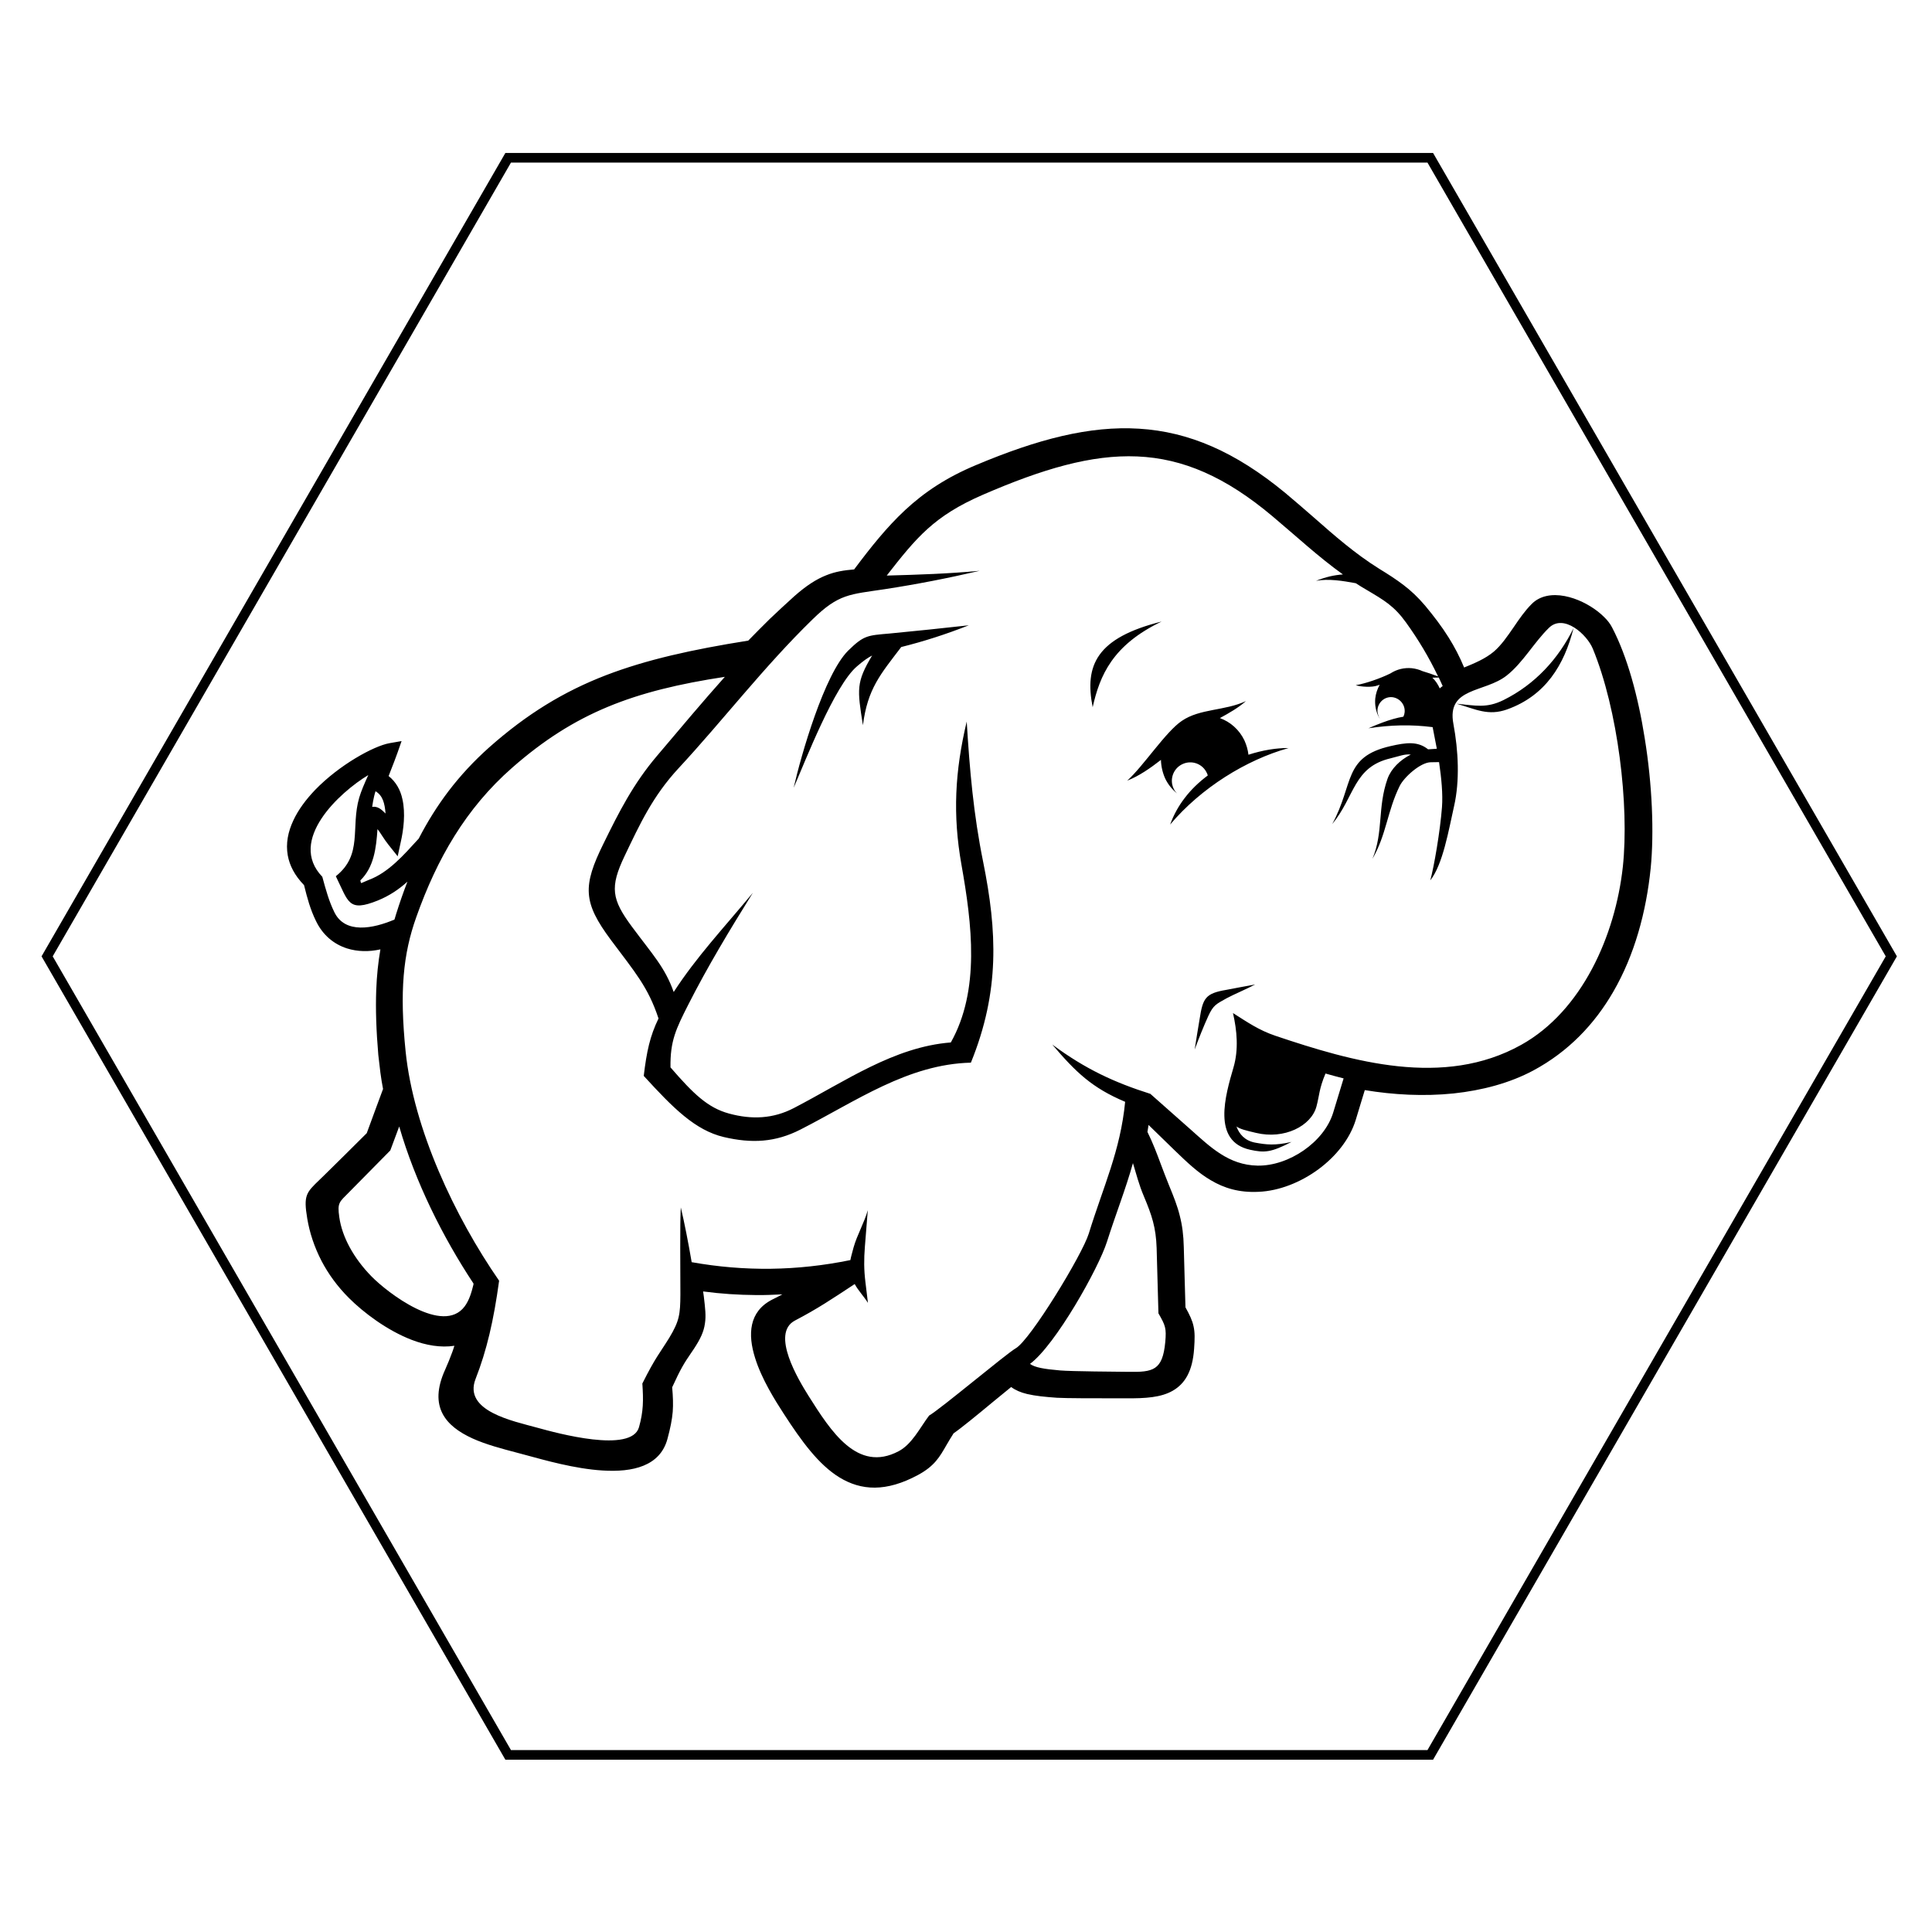
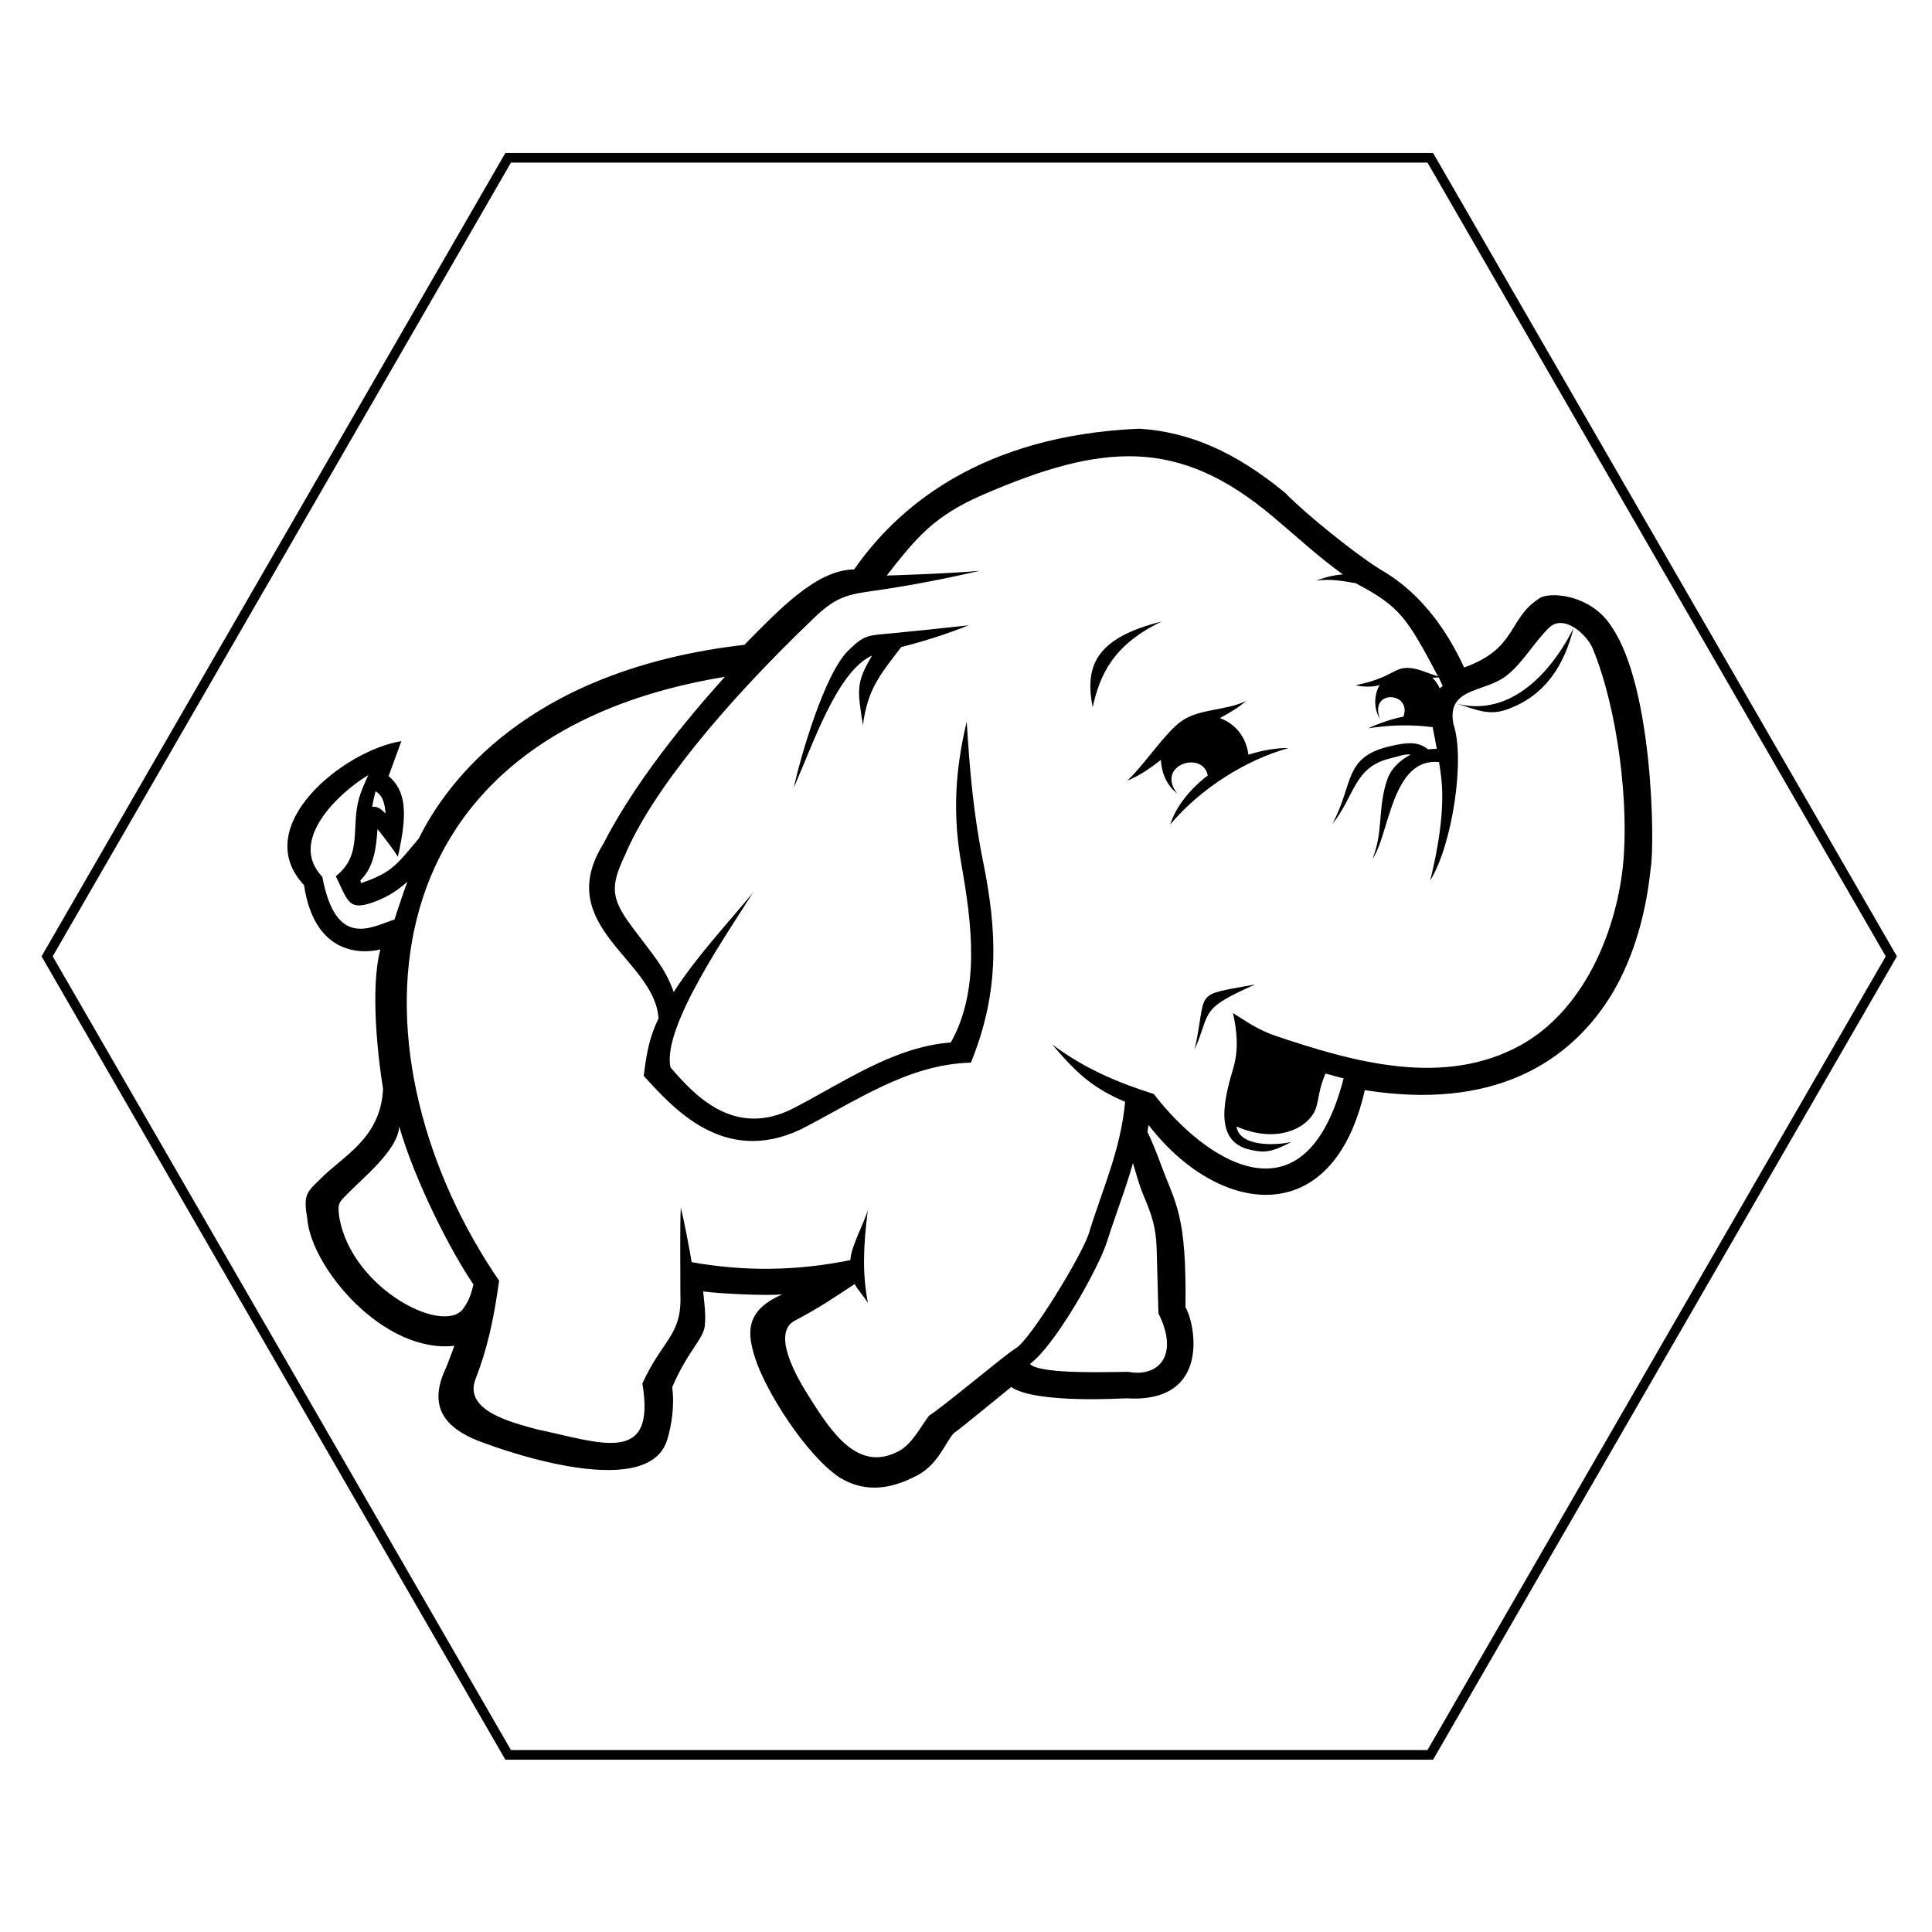
<svg xmlns="http://www.w3.org/2000/svg" style="isolation:isolate" viewBox="0 0 200 200" width="200" height="200">
  <defs>
-     <clipPath id="_clipPath_teFMU5a9W9EVkueUQeoQtygvh85ATH0z">
+     <clipPath id="_clipPath_lsO0URb9jUx5bIsmaRWB21TZ7nJcK2JZ">
      <rect width="200" height="200" />
    </clipPath>
  </defs>
-   <g clip-path="url(#_clipPath_teFMU5a9W9EVkueUQeoQtygvh85ATH0z)">
-     <g style="isolation:isolate" id="Layer 0">
-       <polygon points="52.606,181.667,4.878,99,52.606,16.333,148.061,16.333,195.789,99,148.061,181.667" fill="none" vector-effect="non-scaling-stroke" stroke-width="1" stroke="rgb(0,0,0)" stroke-linejoin="miter" stroke-linecap="square" stroke-miterlimit="3" />
-     </g>
-     <g style="isolation:isolate" id="Hadoop">
-       <g id="_x33_e91140ac1bfb9903b91c1b0ca0929ce">
-         <path d=" M 162.89 65.032 C 161.938 68.811 160.005 72.014 156.009 73.441 C 154.048 74.134 152.793 73.427 150.788 72.85 C 152.75 73.038 153.875 73.34 155.634 72.475 C 158.923 70.845 161.332 68.191 162.89 65.032 Z  M 170.88 89.856 C 170.419 94.428 169.193 98.885 167.015 102.649 C 165.068 106.025 162.356 108.866 158.735 110.813 C 156.283 112.126 153.428 112.876 150.471 113.193 C 147.398 113.511 144.24 113.337 141.283 112.847 C 141.139 113.309 141.009 113.77 140.865 114.217 C 140.691 114.794 140.518 115.371 140.345 115.934 C 139.739 117.91 138.297 119.698 136.509 121.025 C 134.662 122.396 132.398 123.29 130.292 123.376 C 128.287 123.477 126.729 123.001 125.345 122.179 C 124.003 121.4 122.864 120.304 121.623 119.107 L 119.993 117.52 C 119.633 117.16 119.258 116.814 118.897 116.453 C 118.854 116.713 118.825 116.958 118.782 117.174 C 119.359 118.342 119.763 119.424 120.181 120.549 L 120.181 120.549 C 120.441 121.242 120.715 121.963 121.032 122.742 C 121.508 123.896 121.883 124.848 122.128 125.843 C 122.388 126.852 122.518 127.862 122.546 129.117 C 122.575 130.184 122.604 131.252 122.633 132.319 C 122.662 133.329 122.691 134.324 122.719 135.334 C 123.167 136.141 123.426 136.689 123.556 137.295 C 123.7 137.944 123.686 138.579 123.614 139.617 C 123.455 141.94 122.676 143.238 121.393 143.973 C 120.181 144.666 118.58 144.767 116.604 144.752 C 116.301 144.752 115.811 144.752 115.219 144.752 C 113.301 144.752 110.315 144.752 109.406 144.695 C 108.18 144.608 107.171 144.507 106.32 144.305 C 105.656 144.146 105.123 143.916 104.675 143.584 C 104.012 144.118 103.435 144.594 102.858 145.07 C 101.156 146.483 99.411 147.911 98.718 148.373 C 98.444 148.791 98.214 149.195 97.983 149.584 C 97.262 150.839 96.742 151.762 95.04 152.685 C 91.723 154.474 89.156 154.315 86.905 152.945 C 84.756 151.632 82.982 149.209 81.136 146.353 C 80.256 144.997 78.843 142.762 78.165 140.569 C 77.4 138.146 77.516 135.781 79.924 134.54 C 80.04 134.483 80.155 134.425 80.271 134.367 C 80.516 134.237 80.761 134.122 80.992 133.992 C 80.069 134.035 79.16 134.079 78.237 134.064 C 76.434 134.05 74.631 133.935 72.785 133.689 C 72.813 133.906 72.842 134.079 72.857 134.194 C 73.001 135.42 73.102 136.213 72.972 137.021 C 72.857 137.843 72.525 138.579 71.833 139.632 C 71.789 139.704 71.631 139.935 71.501 140.122 C 70.852 141.074 70.477 141.651 69.583 143.613 C 69.669 144.579 69.698 145.373 69.64 146.151 C 69.568 146.988 69.395 147.839 69.092 148.964 C 68.328 151.777 65.501 152.426 62.371 152.224 C 59.5 152.051 56.342 151.142 54.524 150.652 C 54.135 150.551 53.803 150.464 53.5 150.378 C 51.971 149.974 50.312 149.541 48.913 148.906 C 46.13 147.637 44.341 145.632 46.072 141.81 C 46.346 141.204 46.591 140.584 46.822 139.964 C 46.908 139.747 46.966 139.531 47.038 139.315 C 45.625 139.531 44.11 139.271 42.639 138.709 C 40.072 137.728 37.62 135.867 36.12 134.367 C 34.922 133.17 33.985 131.872 33.292 130.545 C 32.542 129.103 32.052 127.617 31.807 126.146 C 31.403 123.737 31.691 123.463 33.105 122.107 C 33.321 121.905 33.552 121.674 33.61 121.617 C 34.317 120.924 35.009 120.232 35.716 119.54 C 36.466 118.804 37.216 118.054 37.966 117.304 C 38.312 116.381 38.644 115.458 38.99 114.52 C 39.206 113.929 39.437 113.323 39.653 112.732 C 39.552 112.184 39.451 111.621 39.379 111.044 C 39.293 110.381 39.221 109.76 39.163 109.212 C 38.947 106.674 38.874 104.481 38.947 102.505 C 39.004 100.991 39.149 99.606 39.379 98.279 C 38.211 98.539 37.014 98.524 35.918 98.178 C 34.576 97.745 33.408 96.822 32.687 95.293 C 32.413 94.731 32.196 94.168 31.994 93.534 C 31.821 92.971 31.648 92.351 31.475 91.63 C 30.509 90.635 29.975 89.596 29.788 88.543 C 29.571 87.317 29.816 86.105 30.364 84.937 C 30.884 83.812 31.691 82.745 32.615 81.778 C 35.124 79.182 38.687 77.22 40.331 76.932 L 41.572 76.716 L 41.153 77.913 C 40.937 78.519 40.692 79.153 40.447 79.773 C 40.375 79.961 40.302 80.134 40.23 80.336 C 40.995 80.942 41.456 81.778 41.658 82.73 C 41.99 84.202 41.774 85.904 41.485 87.173 L 41.168 88.644 L 40.201 87.432 C 39.971 87.144 39.769 86.841 39.581 86.553 C 39.408 86.293 39.249 86.033 39.076 85.831 C 38.947 87.807 38.701 89.784 37.302 91.139 C 37.346 91.312 37.36 91.399 37.389 91.413 C 37.418 91.428 37.648 91.298 38.225 91.067 C 39.221 90.692 40.1 90.058 40.923 89.322 C 41.774 88.558 42.552 87.678 43.346 86.812 C 44.24 85.081 45.264 83.437 46.447 81.879 C 47.658 80.293 49.043 78.793 50.644 77.365 C 54.567 73.889 58.375 71.581 62.702 69.908 C 66.943 68.278 71.66 67.239 77.458 66.316 C 78.193 65.566 78.929 64.816 79.694 64.066 C 80.516 63.287 81.352 62.508 82.232 61.715 C 83.473 60.619 84.511 59.955 85.535 59.551 C 86.458 59.176 87.381 59.032 88.42 58.946 C 90.194 56.58 91.809 54.561 93.699 52.801 C 95.689 50.955 97.968 49.426 101.041 48.142 C 107.416 45.459 112.81 44.06 117.916 44.378 C 123.066 44.695 127.869 46.758 133.032 51.013 C 133.999 51.82 134.994 52.686 135.989 53.551 C 138.153 55.455 140.273 57.316 142.768 58.874 C 143.706 59.45 144.499 59.955 145.293 60.561 C 146.071 61.152 146.778 61.816 147.528 62.696 C 148.423 63.778 149.245 64.845 149.966 65.999 C 150.572 66.965 151.105 67.989 151.567 69.1 C 152.62 68.667 153.745 68.206 154.639 67.456 C 155.418 66.792 156.053 65.855 156.702 64.917 C 157.279 64.066 157.856 63.229 158.534 62.552 C 158.75 62.321 159.01 62.133 159.284 61.989 C 160.337 61.441 161.664 61.527 162.933 61.96 C 164.116 62.364 165.269 63.085 166.048 63.864 C 166.409 64.21 166.697 64.585 166.885 64.96 C 168.457 67.96 169.582 72.114 170.26 76.413 C 171.039 81.201 171.241 86.192 170.88 89.856 Z  M 148.942 70.138 C 148.711 70.138 148.495 70.153 148.278 70.153 C 148.61 70.47 148.855 70.845 149.043 71.263 C 149.129 71.177 149.245 71.09 149.346 71.018 C 149.216 70.73 149.072 70.427 148.942 70.138 Z  M 38.528 83.524 C 39.105 83.452 39.466 83.769 39.913 84.216 C 39.826 83.149 39.624 82.355 38.874 81.908 C 38.817 82.081 38.773 82.254 38.73 82.427 C 38.644 82.774 38.586 83.134 38.528 83.524 Z  M 40.836 95.192 C 40.894 95.005 40.951 94.817 41.009 94.615 C 41.37 93.462 41.759 92.351 42.177 91.269 C 41.298 92.062 40.317 92.726 39.12 93.216 C 36.033 94.457 36.091 93.389 34.764 90.707 C 37.591 88.457 36.278 85.687 37.187 82.572 C 37.403 81.85 37.706 81.158 38.124 80.235 C 35.168 82.009 29.73 86.985 33.365 90.764 C 33.754 92.192 34.057 93.288 34.605 94.414 C 35.716 96.721 38.629 96.13 40.836 95.192 Z  M 49.014 132.867 C 45.856 128.093 43 122.396 41.326 116.612 C 41.024 117.434 40.706 118.27 40.403 119.093 C 38.99 120.52 37.576 121.948 36.163 123.391 C 35.11 124.458 34.908 124.487 35.124 126.001 C 35.413 128.064 36.624 130.256 38.442 132.117 C 40.1 133.819 45.856 138.247 48.106 135.233 C 48.582 134.584 48.812 133.79 49.014 132.968 C 49.014 132.925 49.014 132.91 49.014 132.867 Z  M 118.407 123.823 C 117.902 122.641 117.628 121.53 117.282 120.405 C 116.532 123.088 115.522 125.626 114.599 128.526 C 113.734 131.281 109.248 139.257 106.623 141.19 C 107.142 141.565 108.079 141.723 109.753 141.868 C 110.935 141.969 115.609 141.997 116.791 142.012 C 119.373 142.055 120.354 141.868 120.628 138.925 C 120.758 137.483 120.642 137.209 119.921 135.954 C 119.864 133.704 119.791 131.439 119.734 129.189 C 119.662 127.054 119.243 125.814 118.407 123.823 Z  M 164.88 67.138 C 164.274 65.682 161.88 63.504 160.351 64.989 C 158.808 66.489 157.654 68.61 155.966 69.936 C 153.673 71.739 149.735 71.119 150.456 74.942 C 150.976 77.725 151.12 80.841 150.528 83.437 C 149.966 85.932 149.375 89.466 148.062 91.139 C 148.451 89.726 149.086 86.033 149.274 83.552 C 149.375 82.197 149.216 80.552 148.971 78.894 C 148.682 78.894 148.394 78.908 148.105 78.908 C 147.052 78.922 145.35 80.437 144.889 81.375 C 143.605 83.985 143.518 86.423 142.076 88.904 C 143.23 86.12 142.581 83.61 143.634 80.624 C 144.009 79.572 144.946 78.663 146.043 78.115 C 145.437 78.028 144.831 78.288 143.937 78.504 C 140.1 79.413 140.273 82.442 137.908 85.312 C 140.187 81.129 139.018 78.36 143.951 77.235 C 145.581 76.86 146.764 76.716 147.831 77.567 C 147.86 77.567 147.874 77.567 147.903 77.567 C 148.177 77.552 148.466 77.523 148.74 77.509 C 148.596 76.744 148.451 75.994 148.307 75.273 C 146.057 74.985 143.966 75.042 141.658 75.389 C 142.163 75.172 142.639 74.97 143.115 74.797 C 143.85 74.523 144.571 74.307 145.278 74.191 C 145.35 74.047 145.394 73.889 145.408 73.73 C 145.48 72.951 144.903 72.259 144.124 72.172 C 143.345 72.1 142.682 72.677 142.595 73.456 C 142.567 73.759 142.682 74.134 142.855 74.437 C 142.812 74.365 142.783 74.307 142.74 74.235 L 142.74 74.235 C 142.437 73.658 142.307 72.994 142.365 72.316 C 142.422 71.797 142.581 71.321 142.826 70.888 C 142.754 70.903 142.667 70.932 142.595 70.961 C 142.047 71.177 140.879 71.105 140.345 70.932 C 141.384 70.759 142.927 70.211 143.922 69.72 C 143.951 69.706 143.98 69.691 143.994 69.677 C 144.615 69.287 145.365 69.1 146.144 69.172 C 146.533 69.215 146.908 69.316 147.254 69.475 C 147.716 69.605 148.235 69.792 148.87 70.023 C 147.918 68.033 146.85 66.244 145.552 64.441 C 144.326 62.739 143.302 62.148 141.499 61.08 C 141.11 60.85 140.72 60.619 140.345 60.374 C 139.004 60.128 137.518 59.883 136.235 60.128 C 137.287 59.71 138.095 59.537 139.018 59.465 C 136.465 57.633 134.258 55.57 131.734 53.45 C 121.998 45.258 114.123 45.849 101.719 51.229 C 96.685 53.421 94.882 55.628 91.795 59.58 C 91.824 59.58 91.853 59.58 91.896 59.58 C 95.04 59.494 98.17 59.393 101.416 59.09 C 98.069 59.869 94.867 60.489 91.579 60.994 C 87.958 61.542 86.833 61.455 84.107 64.124 C 79.073 69.028 74.847 74.567 70.232 79.543 C 67.563 82.427 66.236 85.312 64.664 88.601 C 63.106 91.861 63.323 93.101 65.414 95.928 C 67.549 98.813 68.833 100.125 69.741 102.693 C 72.092 99.058 74.934 96.043 77.934 92.423 C 75.496 96.346 73.261 100.039 71.241 104.02 C 69.986 106.501 69.366 107.755 69.409 110.496 C 71.775 113.222 73.246 114.664 75.453 115.27 C 77.818 115.919 80.04 115.818 82.174 114.708 C 87.482 111.953 92.531 108.376 98.43 107.914 C 101.473 102.491 100.622 95.668 99.526 89.495 C 98.617 84.36 98.848 79.846 100.074 74.696 C 100.377 79.687 100.781 84.331 101.776 89.221 C 103.219 96.39 103.522 102.592 100.507 110.006 C 93.987 110.164 88.636 113.987 82.867 116.929 C 80.271 118.256 77.833 118.386 74.934 117.708 C 71.962 117.001 69.698 114.722 66.64 111.376 C 66.943 108.852 67.275 107.279 68.169 105.433 C 67.087 102.159 65.731 100.645 63.236 97.298 C 60.351 93.418 60.294 91.731 62.486 87.303 C 64.058 84.101 65.544 81.144 68.039 78.216 C 70.491 75.317 72.756 72.619 75.035 70.066 C 65.558 71.509 59.5 73.788 53.024 79.471 C 48.221 83.682 45.221 88.918 43.086 94.962 C 41.73 98.77 41.355 102.621 41.99 108.852 C 42.812 116.886 47.082 125.958 51.668 132.579 C 51.106 136.704 50.385 139.805 49.231 142.747 C 47.933 146.079 53.111 147.103 55.62 147.796 C 57.654 148.358 65.385 150.479 66.15 147.738 C 66.611 146.094 66.611 144.954 66.496 143.223 C 67.866 140.483 68.284 140.108 69.28 138.492 C 70.333 136.747 70.419 136.055 70.434 134.021 C 70.434 131.382 70.376 126.679 70.477 124.992 C 70.837 126.506 71.256 128.627 71.602 130.66 C 77.097 131.641 82.535 131.569 88.03 130.444 C 88.103 130.055 88.232 129.636 88.362 129.131 C 88.723 127.848 89.473 126.564 89.833 125.28 C 89.732 126.55 89.631 127.804 89.531 129.074 C 89.43 130.372 89.43 131.425 89.588 132.723 C 89.675 133.444 89.761 134.151 89.848 134.872 C 89.444 134.223 88.838 133.588 88.478 132.925 C 86.04 134.526 84.684 135.449 82.29 136.704 C 79.751 138.045 82.665 142.848 83.703 144.507 C 86.011 148.156 88.752 152.483 93.021 150.233 C 94.42 149.498 95.242 147.781 96.18 146.541 C 97.435 145.805 104.098 140.194 105.151 139.574 C 106.651 138.723 112.032 129.896 112.709 127.703 C 114.21 122.828 115.984 119.136 116.474 114.059 C 113.056 112.616 111.382 111.015 108.93 108.13 C 112.378 110.683 115.363 112.054 119.085 113.236 C 120.441 114.434 121.811 115.645 123.224 116.9 C 125.287 118.732 127.176 120.607 130.177 120.665 C 133.407 120.722 137.071 118.242 138.009 115.184 C 138.369 114.001 138.73 112.818 139.09 111.635 C 138.456 111.477 137.821 111.304 137.215 111.131 C 136.537 112.746 136.595 113.366 136.278 114.549 C 135.73 116.568 132.946 117.982 130.018 117.275 C 128.979 117.03 128.374 116.886 127.999 116.612 C 128.287 117.405 128.864 118.083 129.931 118.285 C 131.114 118.501 131.98 118.602 133.696 118.213 C 131.576 119.309 130.898 119.352 129.398 119.02 C 125.446 118.141 126.845 113.395 127.696 110.482 C 128.229 108.65 128.056 106.703 127.638 104.871 C 129.138 105.823 130.321 106.645 132.023 107.222 C 139.999 109.905 149.447 112.645 157.481 108.159 C 163.769 104.654 167.217 96.851 167.996 89.726 C 168.673 83.379 167.491 73.456 164.88 67.138 Z  M 124.191 105.448 C 124.032 106.443 123.816 107.655 123.671 108.65 C 124.09 107.525 124.595 106.241 125.085 105.174 C 125.604 104.049 125.893 103.948 126.974 103.342 C 127.753 102.924 129.167 102.332 129.931 101.914 C 129.138 102.044 127.71 102.332 126.917 102.476 C 124.782 102.837 124.522 103.342 124.191 105.448 Z  M 87.8 67.355 C 85.333 69.807 82.924 78.187 82.16 81.548 C 83.372 78.764 86.386 70.961 88.708 68.985 C 89.343 68.436 89.805 68.105 90.281 67.859 C 88.622 70.643 88.737 71.336 89.329 75.071 C 89.819 71.278 91.146 69.807 93.295 66.98 C 95.661 66.388 97.867 65.682 100.291 64.73 C 97.565 65.032 94.838 65.321 92.098 65.581 C 89.805 65.782 89.43 65.754 87.8 67.355 Z  M 128.821 76.644 C 128.287 75.533 127.364 74.725 126.282 74.336 C 127.263 73.802 128.215 73.254 128.979 72.576 C 126.787 73.6 124.22 73.34 122.344 74.624 C 120.671 75.749 118.378 79.297 116.69 80.812 C 117.916 80.336 119.085 79.514 120.181 78.663 C 120.195 79.297 120.34 79.961 120.614 80.581 C 120.917 81.216 121.349 81.735 121.854 82.139 C 121.71 81.995 121.58 81.836 121.493 81.634 C 121.046 80.697 121.45 79.557 122.388 79.11 C 123.34 78.648 124.479 79.052 124.926 80.004 C 124.97 80.091 125.013 80.192 125.027 80.278 C 124.119 80.956 123.296 81.735 122.604 82.658 C 121.998 83.452 121.493 84.36 121.133 85.355 C 124.349 81.548 129.008 78.663 133.393 77.437 C 132.167 77.422 130.71 77.653 129.239 78.129 C 129.181 77.624 129.037 77.12 128.821 76.644 Z  M 113.113 73.211 C 113.849 69.936 115.161 66.778 120.253 64.34 C 113.517 66.028 112.248 68.855 113.113 73.211 Z " fill="rgb(0,0,0)" />
+   <g clip-path="url(#_clipPath_lsO0URb9jUx5bIsmaRWB21TZ7nJcK2JZ)">
+     <clipPath id="_clipPath_eA6BhxdzNBdBThMXPxNCtvGqJYWiChjj">
+       <rect x="0" y="0" width="200" height="200" transform="matrix(1,0,0,1,0,0)" fill="rgb(255,255,255)" />
+     </clipPath>
+     <g clip-path="url(#_clipPath_eA6BhxdzNBdBThMXPxNCtvGqJYWiChjj)">
+       <g>
+         <g>
+           <path d=" M 52.606 181.667 L 4.878 99 L 52.606 16.333 L 148.061 16.333 L 195.789 99 L 148.061 181.667 L 52.606 181.667 Z " fill="none" vector-effect="non-scaling-stroke" stroke-width="1" stroke="rgb(0,0,0)" stroke-opacity="100" stroke-linejoin="miter" stroke-linecap="square" stroke-miterlimit="3" />
+         </g>
+         <g>
+           <g>
+             <path d=" M 162.89 65.032 C 161.938 68.811 160.005 72.014 156.009 73.441 C 154.048 74.134 152.793 73.427 150.788 72.85 C 157.148 74.443 161.332 68.191 162.89 65.032 Z  M 170.88 89.856 C 170.419 94.428 169.193 98.885 167.015 102.649 C 162.531 110.219 154.344 114.938 141.283 112.847 C 137.938 127.656 126 125.719 118.897 116.453 C 118.854 116.713 118.825 116.958 118.782 117.174 Q 119.359 118.342 120.181 120.549 C 121.713 124.716 122.844 125.656 122.719 135.334 C 123.656 136.781 125.531 145.312 116.604 144.752 C 116.301 144.752 107.227 145.336 104.675 143.584 C 104.012 144.118 99.411 147.911 98.718 148.373 C 97.781 149.469 97.125 151.531 95.04 152.685 C 91.723 154.474 89.156 154.315 86.905 152.945 C 83.438 150.625 79.25 144 78.165 140.569 C 77.4 138.146 77.004 135.703 80.992 133.992 C 79.438 134.156 74.631 133.935 72.785 133.689 C 72.813 133.906 73.102 136.213 72.972 137.021 C 73 138.5 71.25 139.688 69.583 143.613 C 69.844 145.406 69.531 147.531 69.092 148.964 C 67.125 155.906 50.312 149.541 48.913 148.906 C 46.13 147.637 44.341 145.632 46.072 141.81 C 46.346 141.204 46.966 139.531 47.038 139.315 C 39.75 140.156 32.219 131.281 31.807 126.146 C 31.403 123.737 31.691 123.463 33.105 122.107 C 35.438 119.688 39.406 117.906 39.653 112.732 C 39.219 110.063 38.25 102.469 39.379 98.279 C 37.563 98.75 32.563 98.969 31.475 91.63 C 25.75 85.531 35.625 77.656 41.547 76.727 Q 40.302 80.134 40.23 80.336 C 42.031 81.891 42.219 84.109 41.188 88.688 C 40.5 87.594 39.249 86.033 39.076 85.831 C 38.947 87.807 38.701 89.784 37.302 91.139 C 37.346 91.312 37.36 91.399 37.389 91.413 C 40.641 90.328 41.156 89.391 43.346 86.812 C 46.219 81 54.636 69.34 77.062 66.75 C 80.761 62.996 84.531 59 88.42 58.946 C 92.906 52.5 101.531 45.094 117.916 44.378 C 123.066 44.695 127.869 46.758 133.032 51.013 C 135.094 53.156 140.273 57.316 142.768 58.874 C 144.391 59.828 148.391 62.219 151.567 69.1 C 157.094 67.109 156.063 64.094 159.284 61.989 C 160.203 61.203 164.703 61.422 166.885 64.96 C 171.125 71.25 171.313 87.406 170.88 89.856 Z  M 148.942 70.138 C 148.711 70.138 148.495 70.153 148.278 70.153 C 148.61 70.47 148.855 70.845 149.043 71.263 C 149.129 71.177 149.245 71.09 149.346 71.018 C 149.216 70.73 149.072 70.427 148.942 70.138 Z  M 38.528 83.524 C 39.105 83.452 39.466 83.769 39.913 84.216 C 39.826 83.149 39.624 82.355 38.874 81.908 C 38.817 82.081 38.586 83.134 38.528 83.524 Z  M 40.836 95.192 C 40.894 95.005 41.759 92.351 42.177 91.269 C 41.298 92.062 40.317 92.726 39.12 93.216 C 36.033 94.457 36.091 93.389 34.764 90.707 C 37.591 88.457 36.278 85.687 37.187 82.572 C 37.403 81.85 37.706 81.158 38.124 80.235 C 35.168 82.009 29.73 86.985 33.365 90.764 C 34.781 98.281 38.406 95.969 40.836 95.192 Z  M 41.326 116.612 C 41.219 119 37.576 121.948 36.163 123.391 C 35.11 124.458 34.908 124.487 35.124 126.001 C 36.406 133.563 46.406 138.531 48.106 135.233 C 48.582 134.584 48.812 133.79 49.014 132.968 C 46.719 129.625 43 122.396 41.326 116.612 Z  M 118.407 123.823 C 117.902 122.641 117.628 121.53 117.282 120.405 C 116.532 123.088 115.522 125.626 114.599 128.526 C 113.734 131.281 109.248 139.257 106.623 141.19 C 107.594 142.344 115.609 141.997 116.791 142.012 C 119.812 142.594 122.156 140.437 119.921 135.954 C 119.864 133.704 119.791 131.439 119.734 129.189 C 119.662 127.054 119.243 125.814 118.407 123.823 Z  M 164.88 67.138 C 164.274 65.682 161.88 63.504 160.351 64.989 C 158.808 66.489 157.654 68.61 155.966 69.936 C 153.673 71.739 149.735 71.119 150.456 74.942 C 151.688 78.563 150.352 87.422 148.062 91.139 C 149.906 83.578 149.216 80.552 148.971 78.894 C 144.023 78.375 143.813 86.555 142.076 88.904 C 143.23 86.12 142.581 83.61 143.634 80.624 C 144.009 79.572 144.946 78.663 146.043 78.115 C 145.437 78.028 144.831 78.288 143.937 78.504 C 140.1 79.413 140.273 82.442 137.908 85.312 C 140.187 81.129 139.018 78.36 143.951 77.235 C 145.581 76.86 146.764 76.716 147.831 77.567 C 147.86 77.567 148.466 77.523 148.74 77.509 C 148.596 76.744 148.451 75.994 148.307 75.273 C 146.057 74.985 143.966 75.042 141.658 75.389 C 142.594 74.93 144.203 74.375 145.278 74.191 C 146.219 71.625 141.688 71.289 142.855 74.437 C 141.984 72.984 142.461 71.492 142.826 70.888 C 142.254 71.168 140.879 71.105 140.345 70.932 C 144.34 70.125 144.246 68.93 146.144 69.172 C 147.023 69.293 147.781 69.68 148.87 70.023 C 145.594 63.828 144.875 62.781 140.345 60.374 C 139.004 60.128 137.518 59.883 136.235 60.128 C 137.287 59.71 138.095 59.537 139.018 59.465 C 136.465 57.633 134.258 55.57 131.734 53.45 C 121.998 45.258 114.123 45.849 101.719 51.229 C 96.685 53.421 94.882 55.628 91.795 59.58 C 91.824 59.58 98.17 59.393 101.416 59.09 C 98.069 59.869 94.867 60.489 91.579 60.994 C 87.958 61.542 86.833 61.455 84.107 64.124 C 74.812 73.031 67.406 82.031 64.664 88.601 C 63.106 91.861 63.323 93.101 65.414 95.928 C 67.549 98.813 68.833 100.125 69.741 102.693 C 72.092 99.058 74.934 96.043 77.934 92.423 C 75.496 96.346 68.5 106.313 69.409 110.496 C 71.775 113.222 75.937 117.937 82.174 114.708 C 87.482 111.953 92.531 108.376 98.43 107.914 C 101.473 102.491 100.622 95.668 99.526 89.495 C 98.617 84.36 98.848 79.846 100.074 74.696 C 100.377 79.687 100.781 84.331 101.776 89.221 C 103.219 96.39 103.522 102.592 100.507 110.006 C 93.987 110.164 88.636 113.987 82.867 116.929 C 74.906 120.656 69.698 114.722 66.64 111.376 C 66.943 108.852 67.275 107.279 68.169 105.433 C 67.813 99.313 57.125 95.875 62.486 87.303 C 66.281 79.875 72.756 72.619 75.035 70.066 C 36.562 76.406 36.187 109.969 51.668 132.579 C 51.106 136.704 50.385 139.805 49.231 142.747 C 47.933 146.079 53.108 147.28 55.617 147.973 C 62.156 149.344 67.957 151.77 66.496 143.223 C 68.625 138.563 70.594 138.281 70.434 134.021 C 70.434 131.382 70.376 126.679 70.477 124.992 C 70.837 126.506 71.256 128.627 71.602 130.66 C 77.097 131.641 82.535 131.569 88.03 130.444 C 88.063 129.125 89.473 126.564 89.833 125.28 C 89.375 129 89.25 131.813 89.848 134.872 C 89.444 134.223 88.838 133.588 88.478 132.925 C 86.04 134.526 84.684 135.449 82.29 136.704 C 79.751 138.045 82.665 142.848 83.703 144.507 C 86.011 148.156 88.752 152.483 93.021 150.233 C 94.42 149.498 95.242 147.781 96.18 146.541 C 97.435 145.805 104.098 140.194 105.151 139.574 C 106.651 138.723 112.032 129.896 112.709 127.703 C 114.21 122.828 115.984 119.136 116.474 114.059 C 113.056 112.616 111.382 111.015 108.93 108.13 C 112.378 110.683 115.715 112.068 119.437 113.25 C 124.781 120.187 135.094 127.125 139.09 111.635 C 138.456 111.477 137.821 111.304 137.215 111.131 C 136.537 112.746 136.595 113.366 136.278 114.549 C 135.73 116.568 132.469 118.563 127.999 116.612 C 128.313 118.719 131.98 118.602 133.696 118.213 C 131.576 119.309 130.898 119.352 129.398 119.02 C 125.446 118.141 126.845 113.395 127.696 110.482 C 128.229 108.65 128.056 106.703 127.638 104.871 C 129.138 105.823 130.321 106.645 132.023 107.222 C 139.999 109.905 149.447 112.645 157.481 108.159 C 163.769 104.654 167.217 96.851 167.996 89.726 C 168.673 83.379 167.491 73.456 164.88 67.138 Z  M 123.671 108.65 C 125.406 104.641 124.094 104.5 129.931 101.914 C 123.328 103.113 125.033 102.393 123.671 108.65 Z  M 87.8 67.355 C 85.333 69.807 82.924 78.187 82.16 81.548 C 84.125 77.188 86.625 69.5 90.281 67.859 C 88.622 70.643 88.737 71.336 89.329 75.071 C 89.819 71.278 91.146 69.807 93.295 66.98 C 95.661 66.388 97.867 65.682 100.291 64.73 C 97.565 65.032 94.838 65.321 92.098 65.581 C 89.805 65.782 89.43 65.754 87.8 67.355 Z  M 126.282 74.336 C 127.263 73.802 128.215 73.254 128.979 72.576 C 126.787 73.6 124.22 73.34 122.344 74.624 C 120.671 75.749 118.378 79.297 116.69 80.812 C 117.916 80.336 119.085 79.514 120.181 78.663 C 120.195 79.297 120.406 81.008 121.854 82.139 C 119.602 79.172 124.523 77.651 125.027 80.278 C 124.119 80.956 121.977 82.789 121.133 85.355 C 124.349 81.548 129.008 78.663 133.393 77.437 C 132.167 77.422 130.71 77.653 129.239 78.129 C 128.914 75.773 127.364 74.725 126.282 74.336 Z  M 113.113 73.211 C 113.849 69.936 115.161 66.778 120.253 64.34 C 113.517 66.028 112.248 68.855 113.113 73.211 Z " fill="rgb(0,0,0)" />
+           </g>
+         </g>
      </g>
    </g>
  </g>
</svg>
